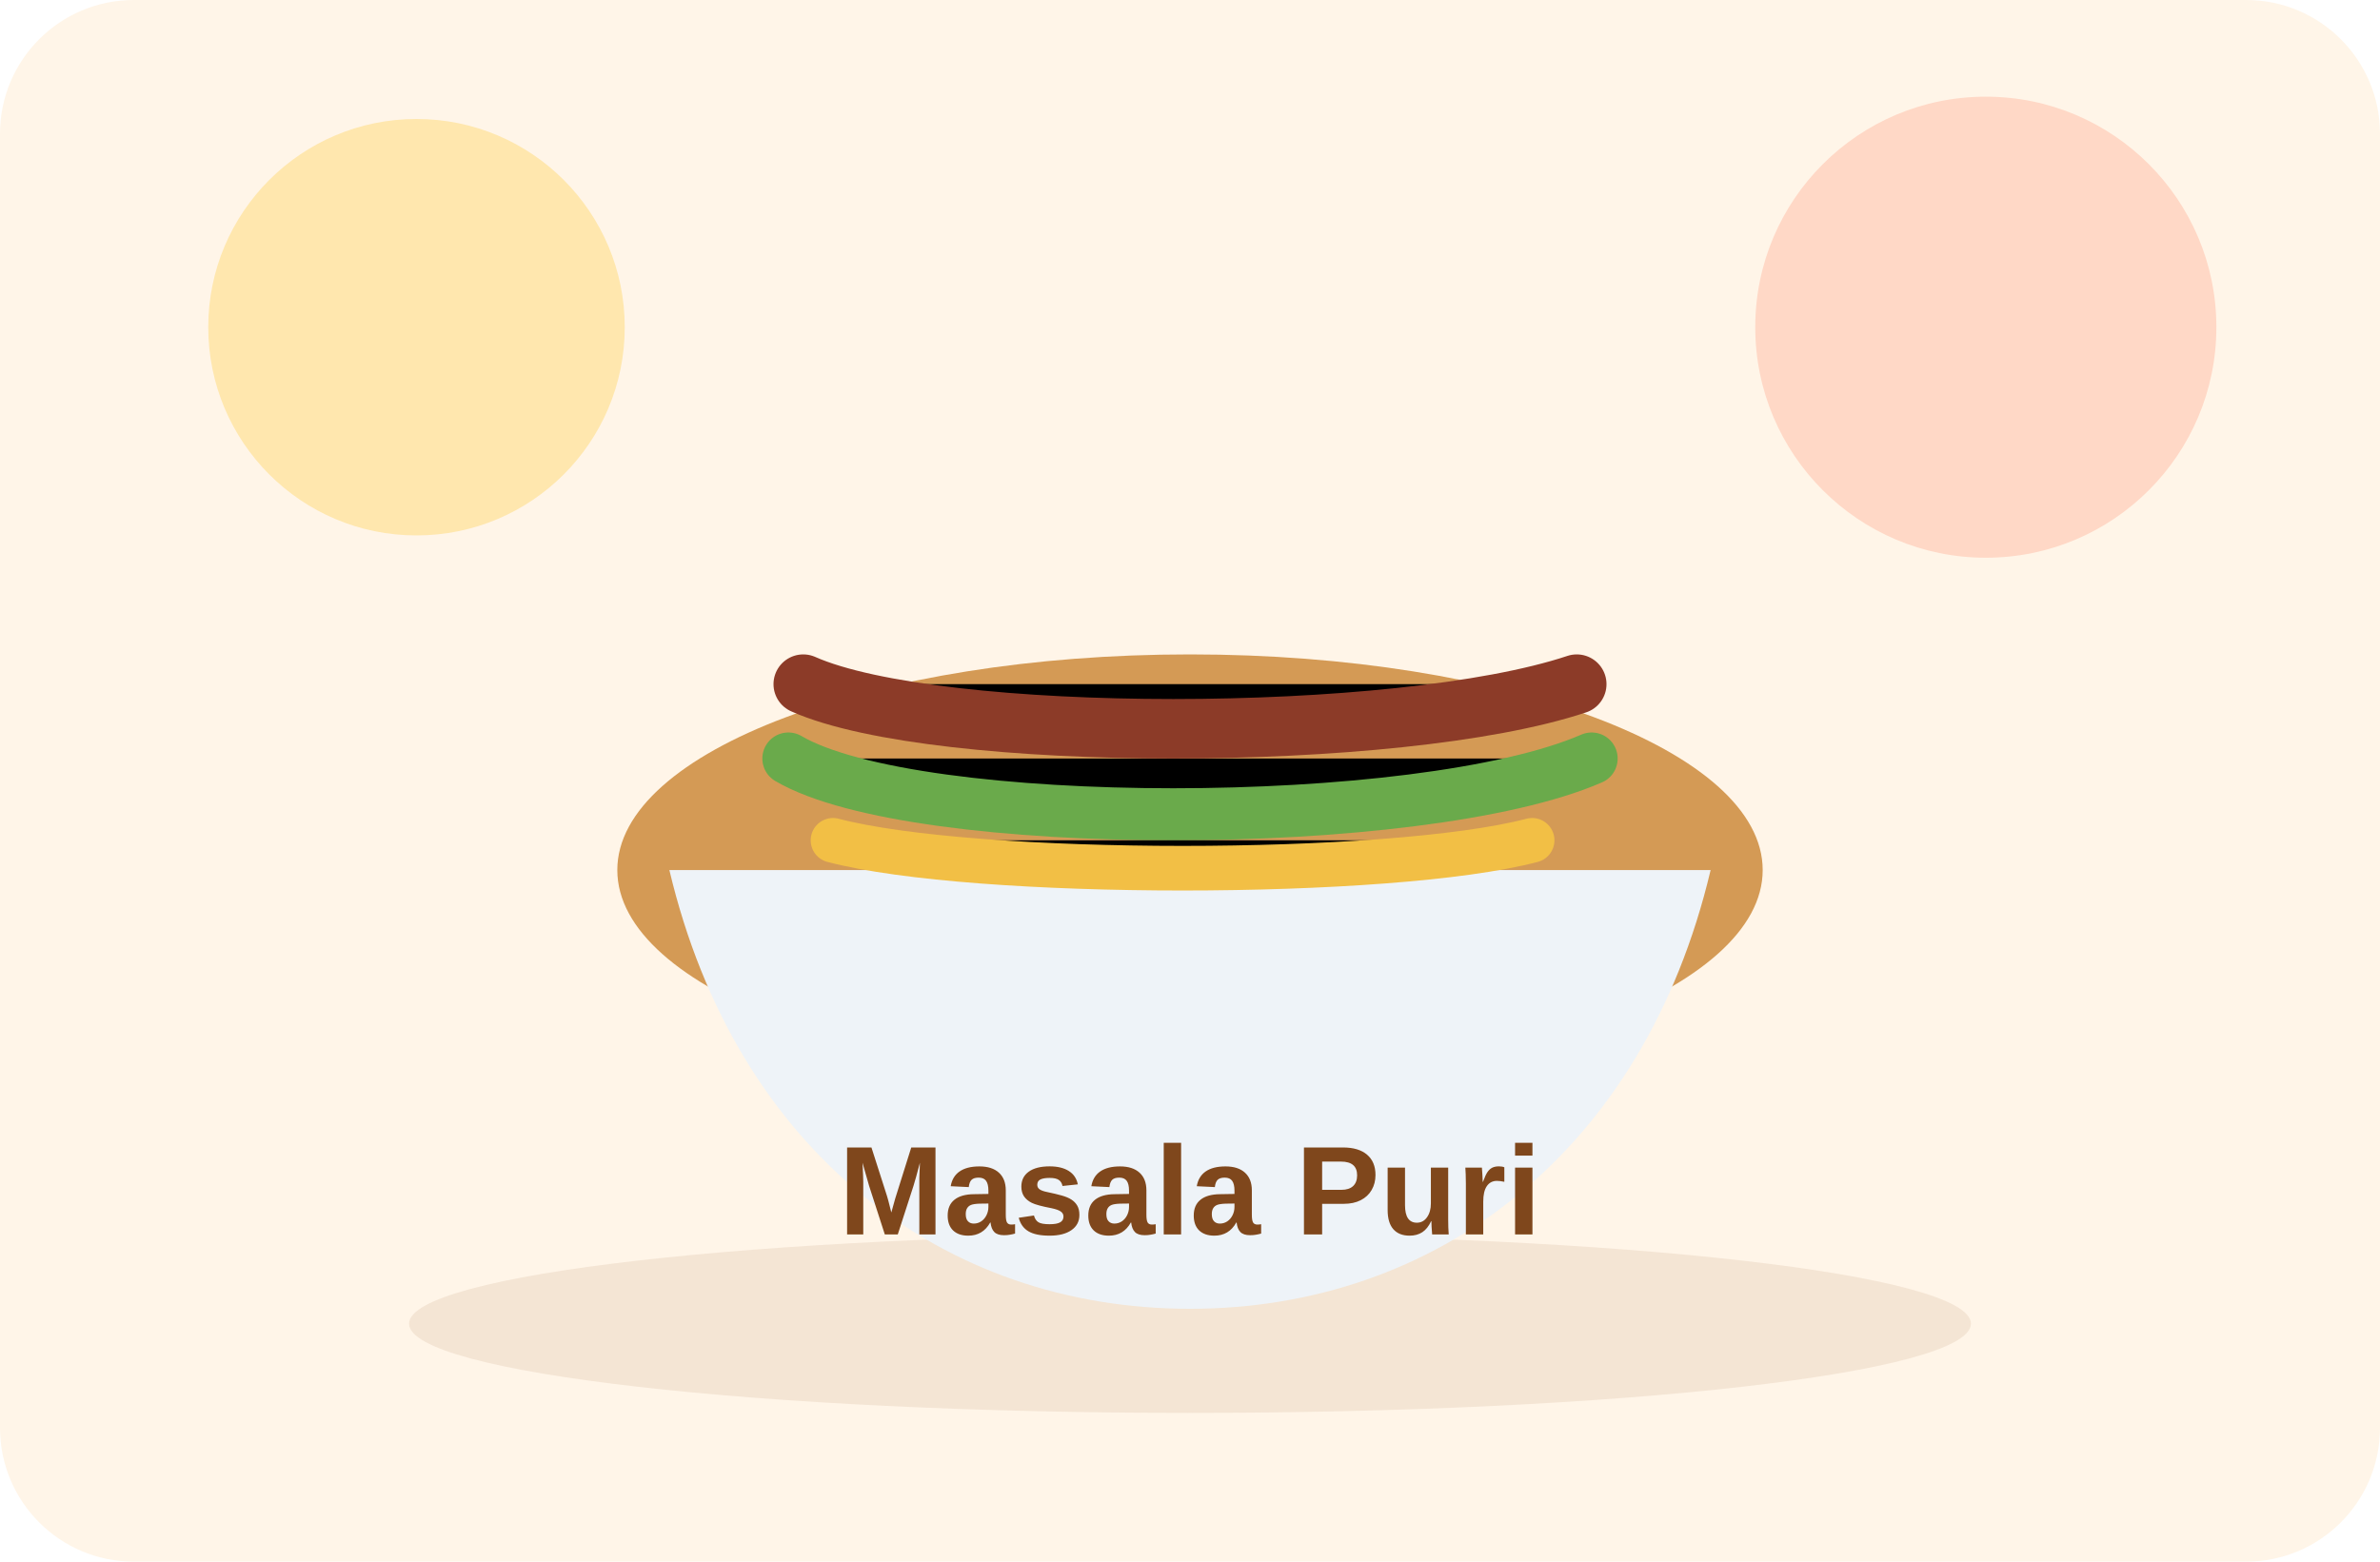
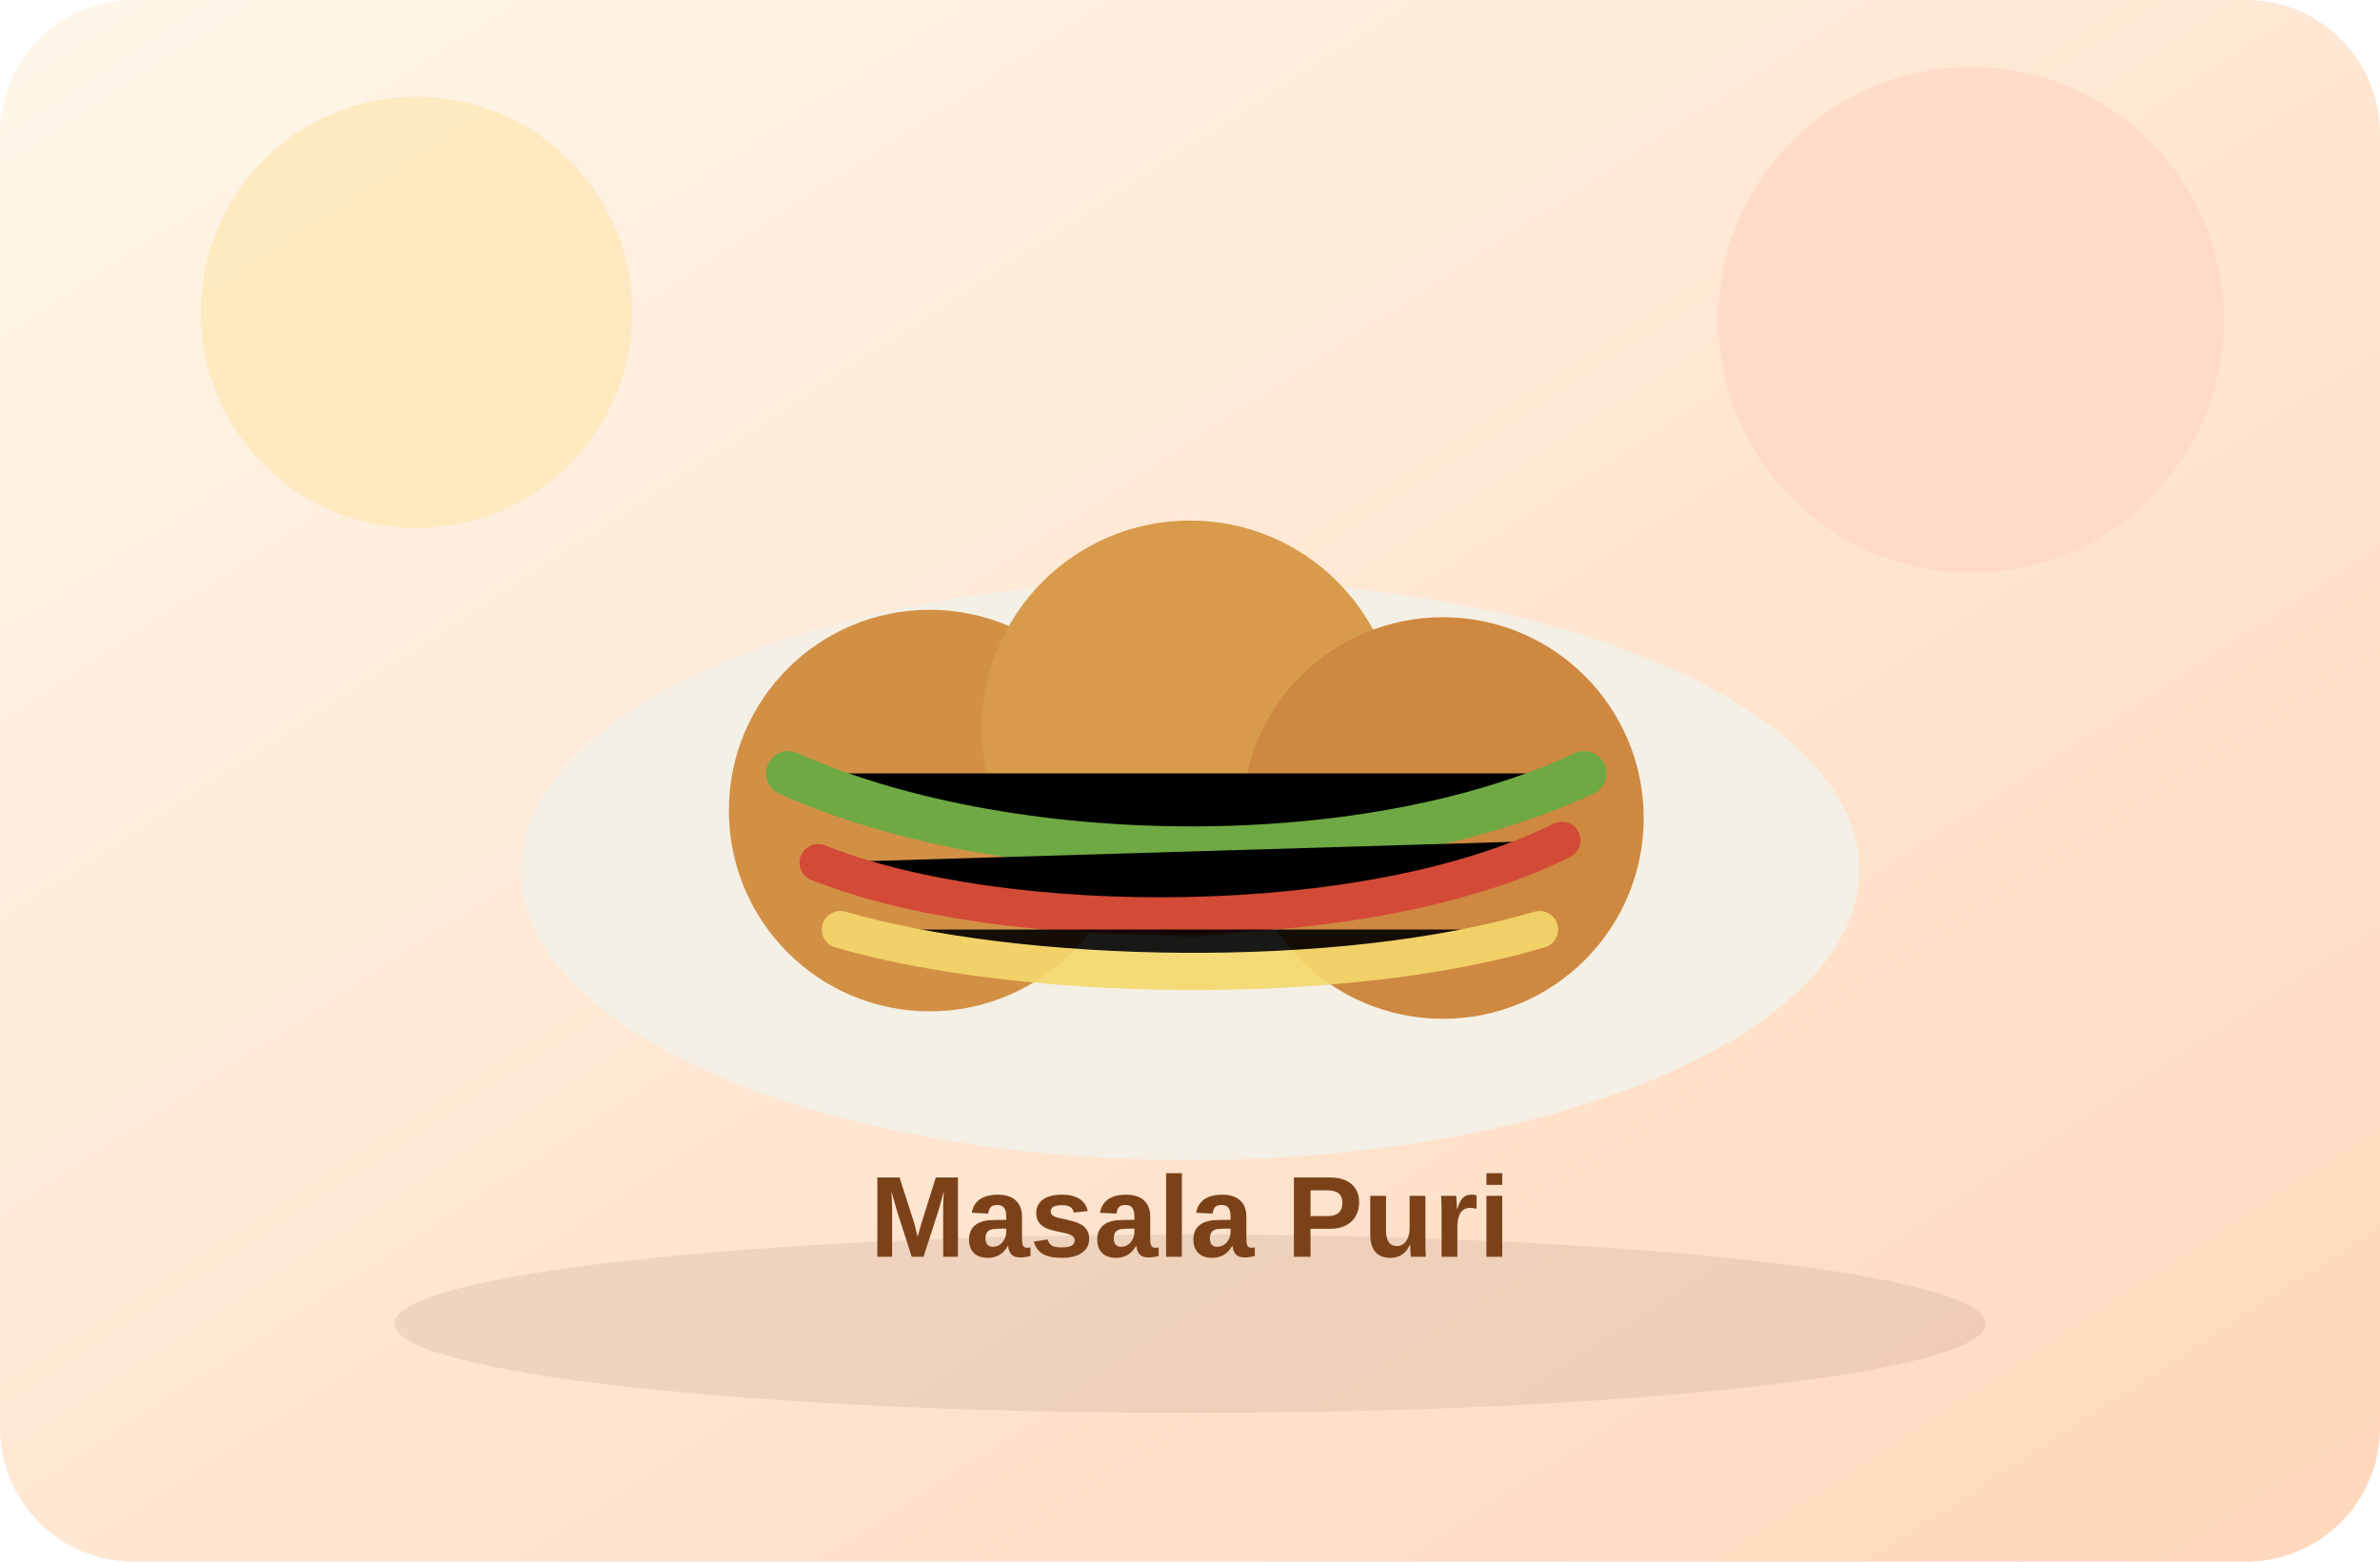
- <svg xmlns="http://www.w3.org/2000/svg" viewBox="0 0 640 420">
-   <rect width="640" height="420" rx="36" fill="#fff5e8" />
-   <circle cx="112" cy="88" r="56" fill="#ffe7ae" />
-   <circle cx="534" cy="88" r="62" fill="#ffd8c6" />
-   <ellipse cx="320" cy="356" rx="210" ry="24" fill="#d6b79c" opacity="0.26" />
-   <ellipse cx="320" cy="234" rx="154" ry="58" fill="#d49a55" />
-   <path d="M180 234c18 76 74 118 140 118s122-42 140-118z" fill="#eef3f8" />
-   <path d="M212 204c34 20 170 20 216 0" stroke="#6aaa4b" stroke-width="14" stroke-linecap="round" />
-   <path d="M216 184c36 16 160 16 208 0" stroke="#8c3b28" stroke-width="16" stroke-linecap="round" />
-   <path d="M224 226c38 10 150 10 188 0" stroke="#f2bf45" stroke-width="12" stroke-linecap="round" />
-   <text x="320" y="332" text-anchor="middle" font-family="Manrope, Arial, sans-serif" font-size="34" font-weight="800" fill="#7f471c">Masala Puri</text>
+ <svg xmlns="http://www.w3.org/2000/svg" viewBox="0 0 640 420" role="img" aria-labelledby="title desc">
+   <defs>
+     <linearGradient id="bg" x1="0%" y1="0%" x2="100%" y2="100%">
+       <stop offset="0%" stop-color="#fff7ea" />
+       <stop offset="100%" stop-color="#ffd7bc" />
+     </linearGradient>
+   </defs>
+   <rect width="640" height="420" rx="36" fill="url(#bg)" />
+   <circle cx="112" cy="84" r="58" fill="#ffe7b8" opacity="0.8" />
+   <circle cx="530" cy="86" r="68" fill="#ffd7c4" opacity="0.72" />
+   <ellipse cx="320" cy="356" rx="214" ry="24" fill="#bea08b" opacity="0.24" />
+   <ellipse cx="320" cy="234" rx="180" ry="78" fill="#f4f0e5" />
+   <g>
+     <circle cx="250" cy="218" r="54" fill="#d29045" />
+     <circle cx="320" cy="196" r="56" fill="#d89a4b" />
+     <circle cx="388" cy="220" r="54" fill="#ce8840" />
+   </g>
+   <path d="M212 208c58 26 154 28 214 0" stroke="#6fa943" stroke-width="12" stroke-linecap="round" />
+   <path d="M220 232c50 20 148 20 200-6" stroke="#d34a36" stroke-width="10" stroke-linecap="round" />
+   <path d="M226 250c48 14 134 16 188 0" stroke="#f5d86b" stroke-width="10" stroke-linecap="round" opacity="0.9" />
+   <text x="320" y="338" text-anchor="middle" font-family="Manrope, Arial, sans-serif" font-size="31" font-weight="800" fill="#7b421a">Masala Puri</text>
</svg>
